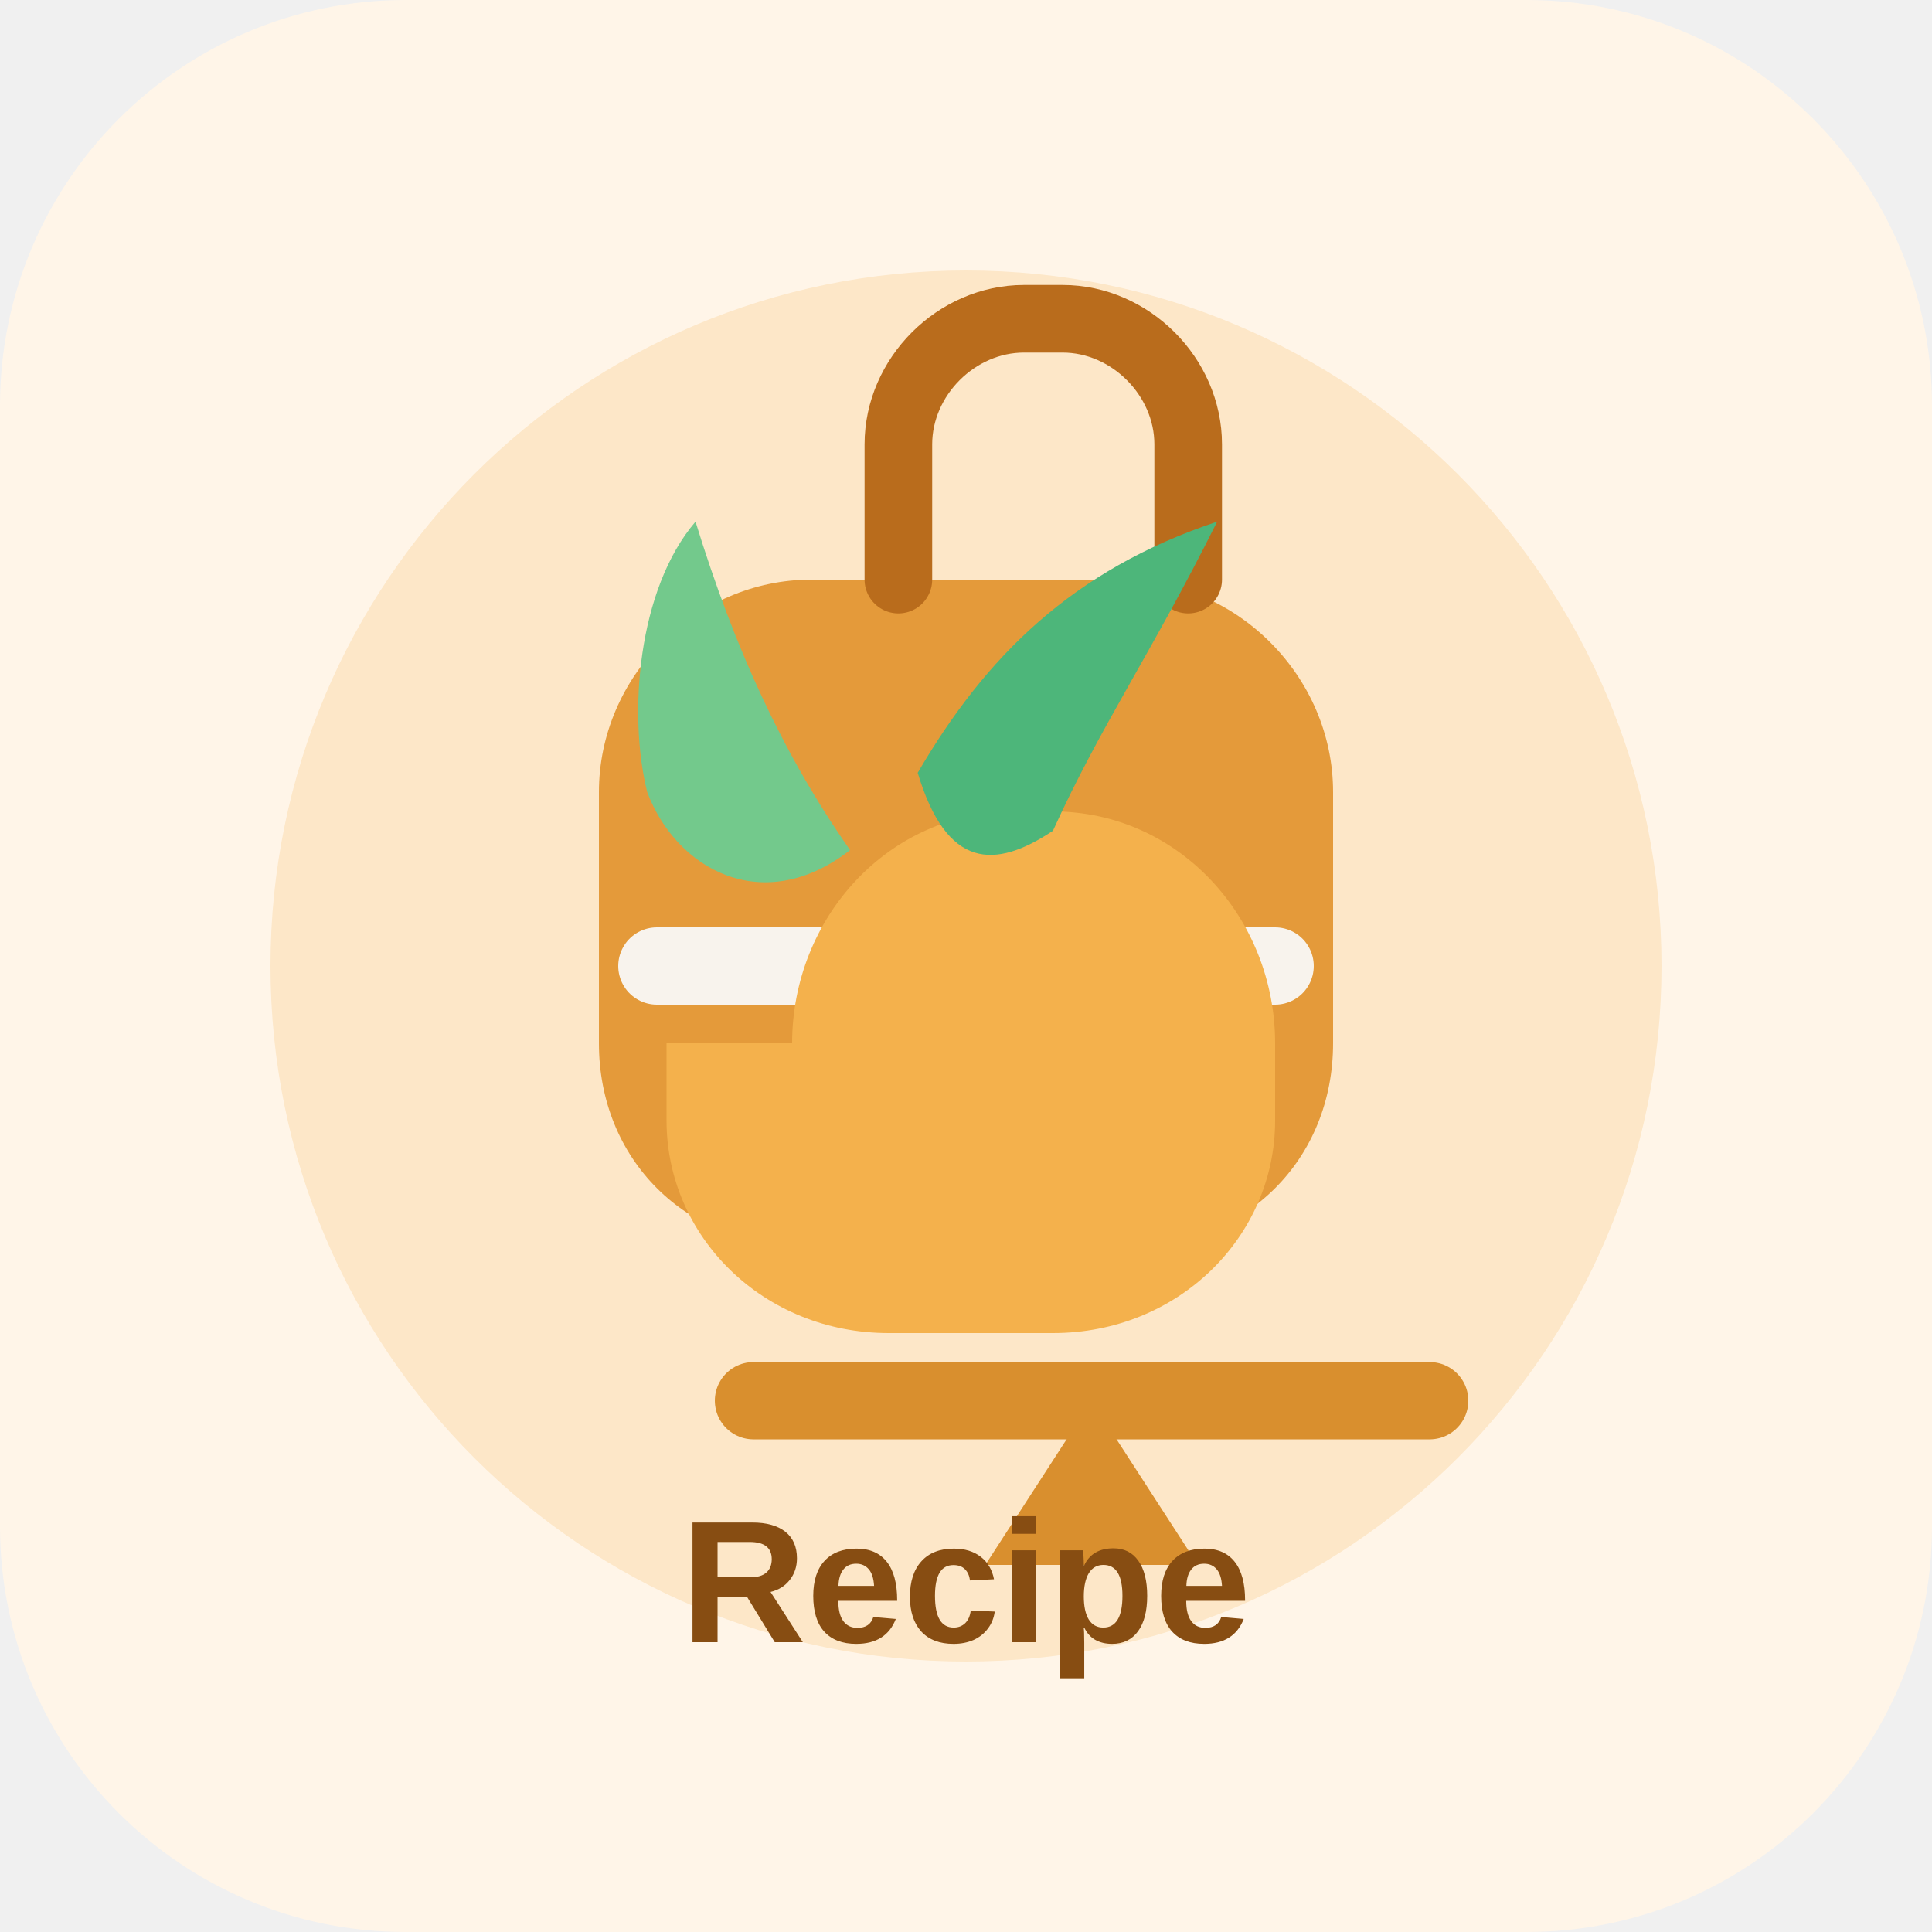
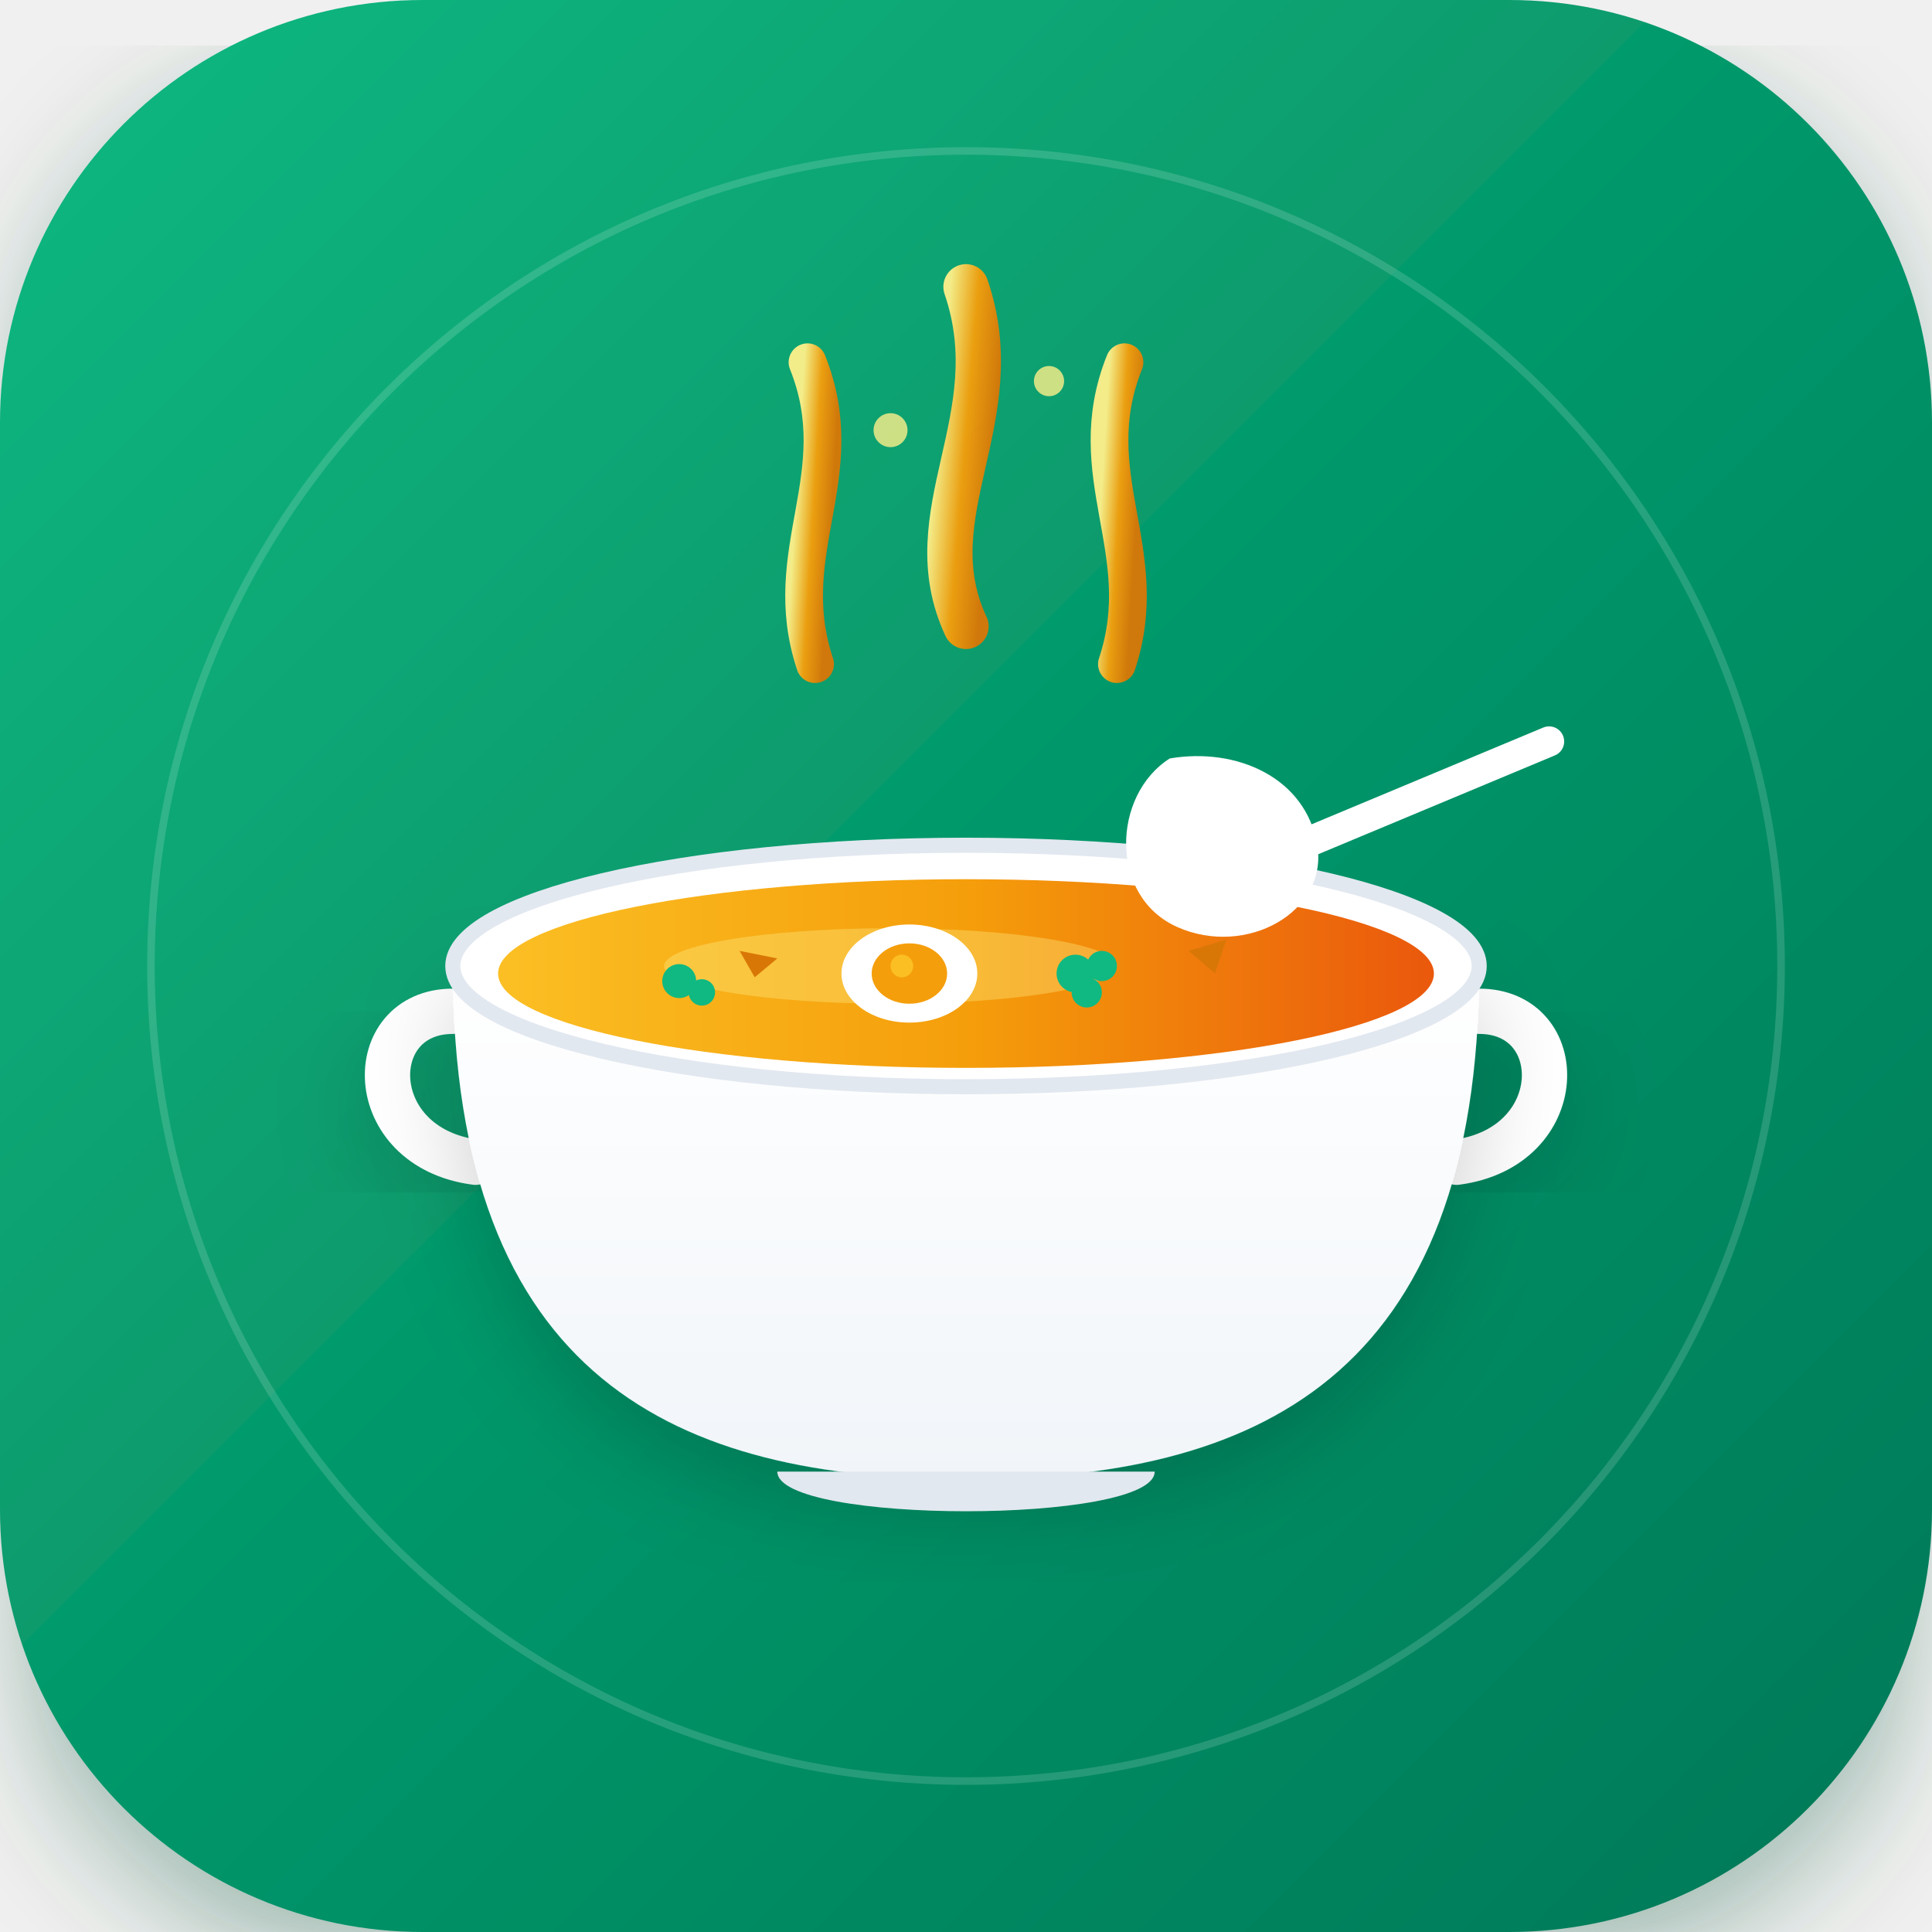
- <svg xmlns="http://www.w3.org/2000/svg" width="200" height="200" viewBox="0 0 200 200" fill="none">
-   <rect width="200" height="200" rx="42" fill="#FFF5E8" />
-   <circle cx="100" cy="100" r="72" fill="#FDE7C8" />
-   <path d="M62 82C62 70 72 60 84 60H116C128 60 138 70 138 82V108C138 120 129 129 117 129H83C71 129 62 120 62 108V82Z" fill="#E49A3A" />
-   <path d="M68 100H132" stroke="#F8F3ED" stroke-width="8" stroke-linecap="round" />
-   <path d="M93 60V46C93 39 99 33 106 33H110C117 33 123 39 123 46V60" stroke="#B96C1C" stroke-width="7" stroke-linecap="round" />
-   <path d="M82 108C82 95 92 84 105 84H109C122 84 132 95 132 108V116C132 128 122 138 109 138H92C79 138 69 128 69 116V108H82Z" fill="#F4B14C" />
-   <path d="M95 80C102 68 111 59 126 54C119 68 114 75 109 86C103 90 98 90 95 80Z" fill="#4DB67A" />
-   <path d="M88 88C81 78 76 67 72 54C66 61 65 74 67 82C70 90 79 95 88 88Z" fill="#73C98C" />
-   <path d="M113 145L124 162H102L113 145Z" fill="#D98F2E" />
-   <path d="M78 145H148" stroke="#D98F2E" stroke-width="8" stroke-linecap="round" />
-   <text x="100" y="170" text-anchor="middle" font-size="18" font-family="Arial, sans-serif" font-weight="700" fill="#874D12">Recipe</text>
+ <svg xmlns="http://www.w3.org/2000/svg" viewBox="0 0 512 512" width="100%" height="100%">
+   <defs>
+     <linearGradient id="bgGrad" x1="0%" y1="0%" x2="100%" y2="100%">
+       <stop offset="0%" stop-color="#10b981" />
+       <stop offset="50%" stop-color="#059669" />
+       <stop offset="100%" stop-color="#047857" />
+     </linearGradient>
+     <linearGradient id="goldGrad" x1="0%" y1="0%" x2="100%" y2="100%">
+       <stop offset="0%" stop-color="#fef08a" />
+       <stop offset="50%" stop-color="#f59e0b" />
+       <stop offset="100%" stop-color="#d97706" />
+     </linearGradient>
+     <linearGradient id="bowlGrad" x1="0%" y1="0%" x2="0%" y2="100%">
+       <stop offset="0%" stop-color="#ffffff" />
+       <stop offset="100%" stop-color="#f1f5f9" />
+     </linearGradient>
+     <linearGradient id="soupGrad" x1="0%" y1="0%" x2="100%" y2="0%">
+       <stop offset="0%" stop-color="#fbbf24" />
+       <stop offset="50%" stop-color="#f59e0b" />
+       <stop offset="100%" stop-color="#ea580c" />
+     </linearGradient>
+     <filter id="shadow" x="-10%" y="-10%" width="120%" height="125%" filterUnits="userSpaceOnUse">
+       <feDropShadow dx="0" dy="12" stdDeviation="16" flood-color="#044d36" flood-opacity="0.35" />
+     </filter>
+     <filter id="bowlShadow" x="-20%" y="-20%" width="140%" height="140%">
+       <feDropShadow dx="0" dy="8" stdDeviation="12" flood-color="#000000" flood-opacity="0.18" />
+     </filter>
+   </defs>
+   <rect width="512" height="512" rx="112" fill="url(#bgGrad)" filter="url(#shadow)" />
+   <circle cx="256" cy="256" r="216" fill="none" stroke="#ffffff" stroke-width="2" stroke-opacity="0.15" />
+   <g transform="translate(0, 16)">
+     <g fill="none" stroke="url(#goldGrad)" stroke-width="10" stroke-linecap="round" opacity="0.95">
+       <path d="M 216 160 C 206 130, 226 110, 214 80" />
+       <path d="M 256 150 C 242 120, 268 95, 256 60" stroke-width="12" />
+       <path d="M 296 160 C 306 130, 286 110, 298 80" />
+     </g>
+     <circle cx="236" cy="98" r="4.5" fill="#fef08a" opacity="0.8" />
+     <circle cx="278" cy="85" r="4" fill="#fef08a" opacity="0.8" />
+     <g fill="none" stroke="#ffffff" stroke-width="12" stroke-linecap="round" filter="url(#bowlShadow)">
+       <path d="M 120 252 C 96 252, 96 288, 126 292" />
+       <path d="M 392 252 C 416 252, 416 288, 386 292" />
+     </g>
+     <path d="M 120 240 C 120 350, 180 376, 256 376 C 332 376, 392 350, 392 240 Z" fill="url(#bowlGrad)" filter="url(#bowlShadow)" />
+     <ellipse cx="256" cy="240" rx="136" ry="32" fill="#ffffff" />
+     <ellipse cx="256" cy="240" rx="136" ry="32" fill="none" stroke="#e2e8f0" stroke-width="4" />
+     <ellipse cx="256" cy="242" rx="124" ry="25" fill="url(#soupGrad)" />
+     <ellipse cx="236" cy="240" rx="60" ry="10" fill="#fef08a" opacity="0.35" />
+     <g transform="translate(225, 230)">
+       <ellipse cx="16" cy="12" rx="18" ry="13" fill="#ffffff" />
+       <ellipse cx="16" cy="12" rx="10" ry="8" fill="#f59e0b" />
+       <circle cx="14" cy="10" r="3" fill="#fbbf24" />
+     </g>
+     <g fill="#10b981">
+       <circle cx="285" cy="242" r="5" />
+       <circle cx="292" cy="240" r="4" />
+       <circle cx="288" cy="247" r="4" />
+       <circle cx="180" cy="244" r="4.5" />
+       <circle cx="186" cy="247" r="3.5" />
+     </g>
+     <polygon points="315,236 325,233 322,242" fill="#d97706" />
+     <polygon points="196,236 206,238 200,243" fill="#d97706" />
+     <g transform="translate(310, 185) rotate(24)">
+       <path d="M 0 0 C 15 -10, 35 -10, 45 5 C 55 20, 40 40, 20 40 C 0 40, -10 15, 0 0 Z" fill="#ffffff" />
+       <path d="M 40 8 L 90 -45" stroke="#ffffff" stroke-width="8" stroke-linecap="round" />
+     </g>
+     <path d="M 206 374 C 206 388, 306 388, 306 374 Z" fill="#e2e8f0" />
+   </g>
</svg>
